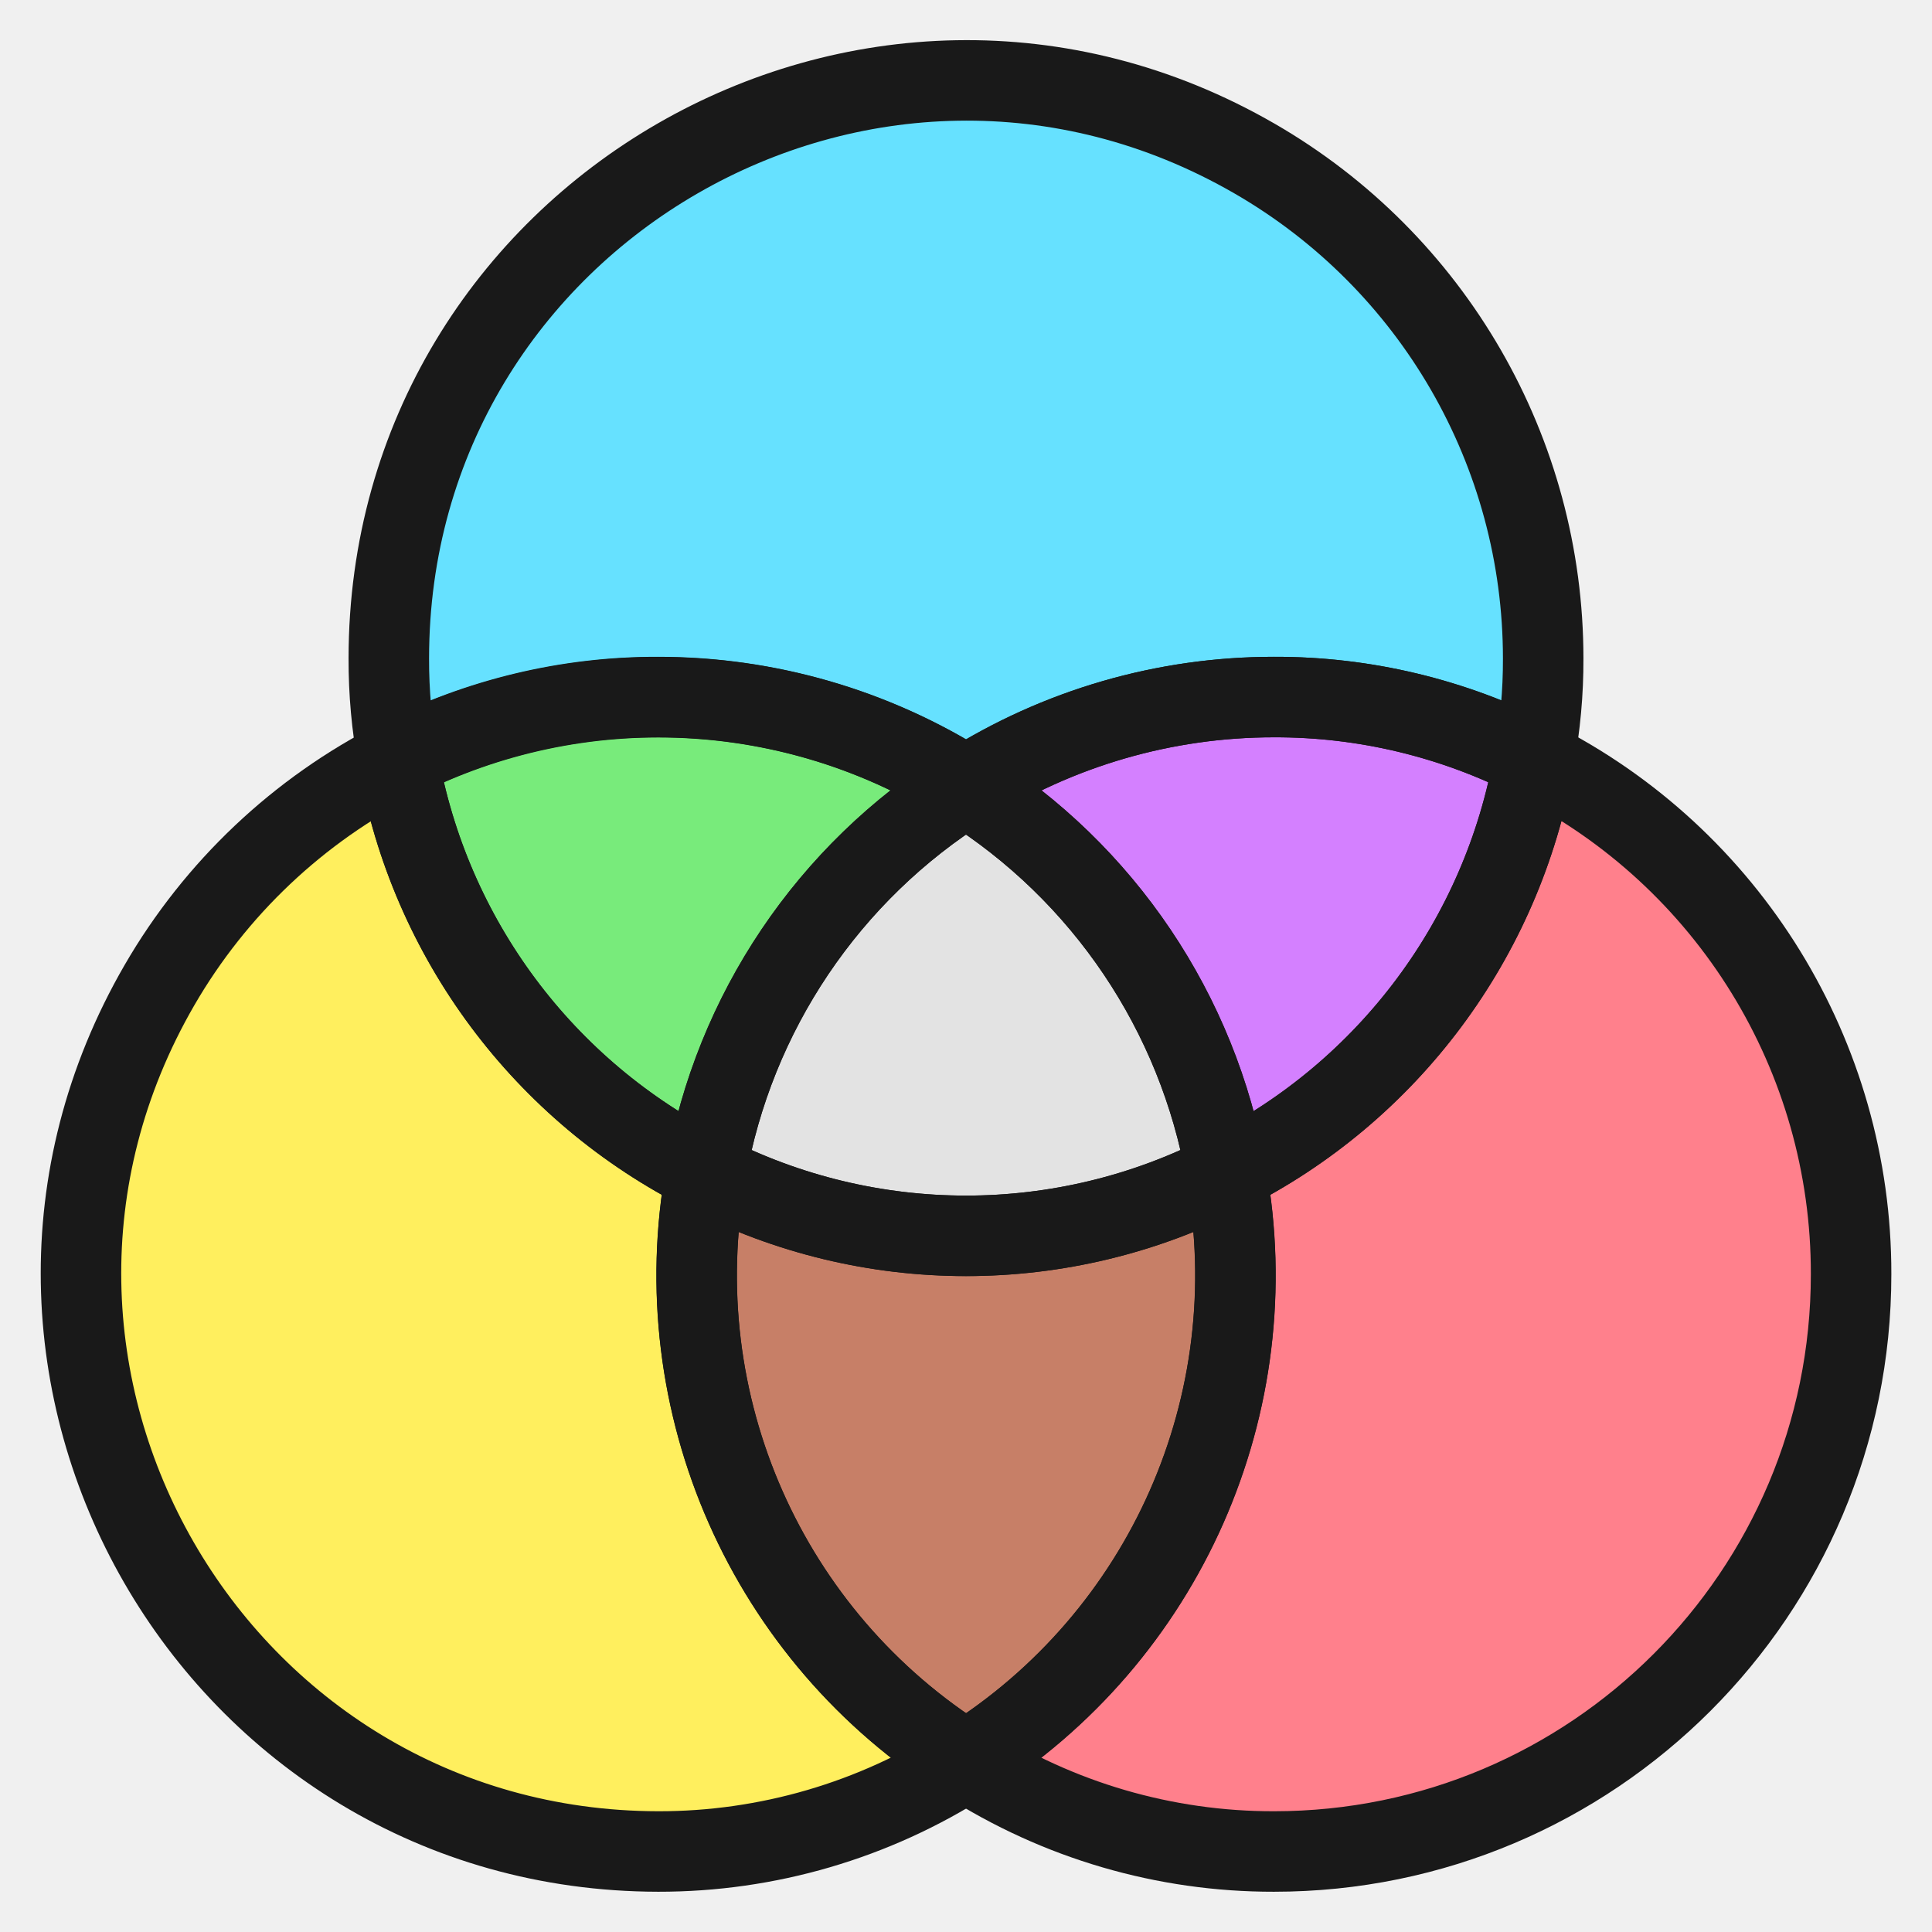
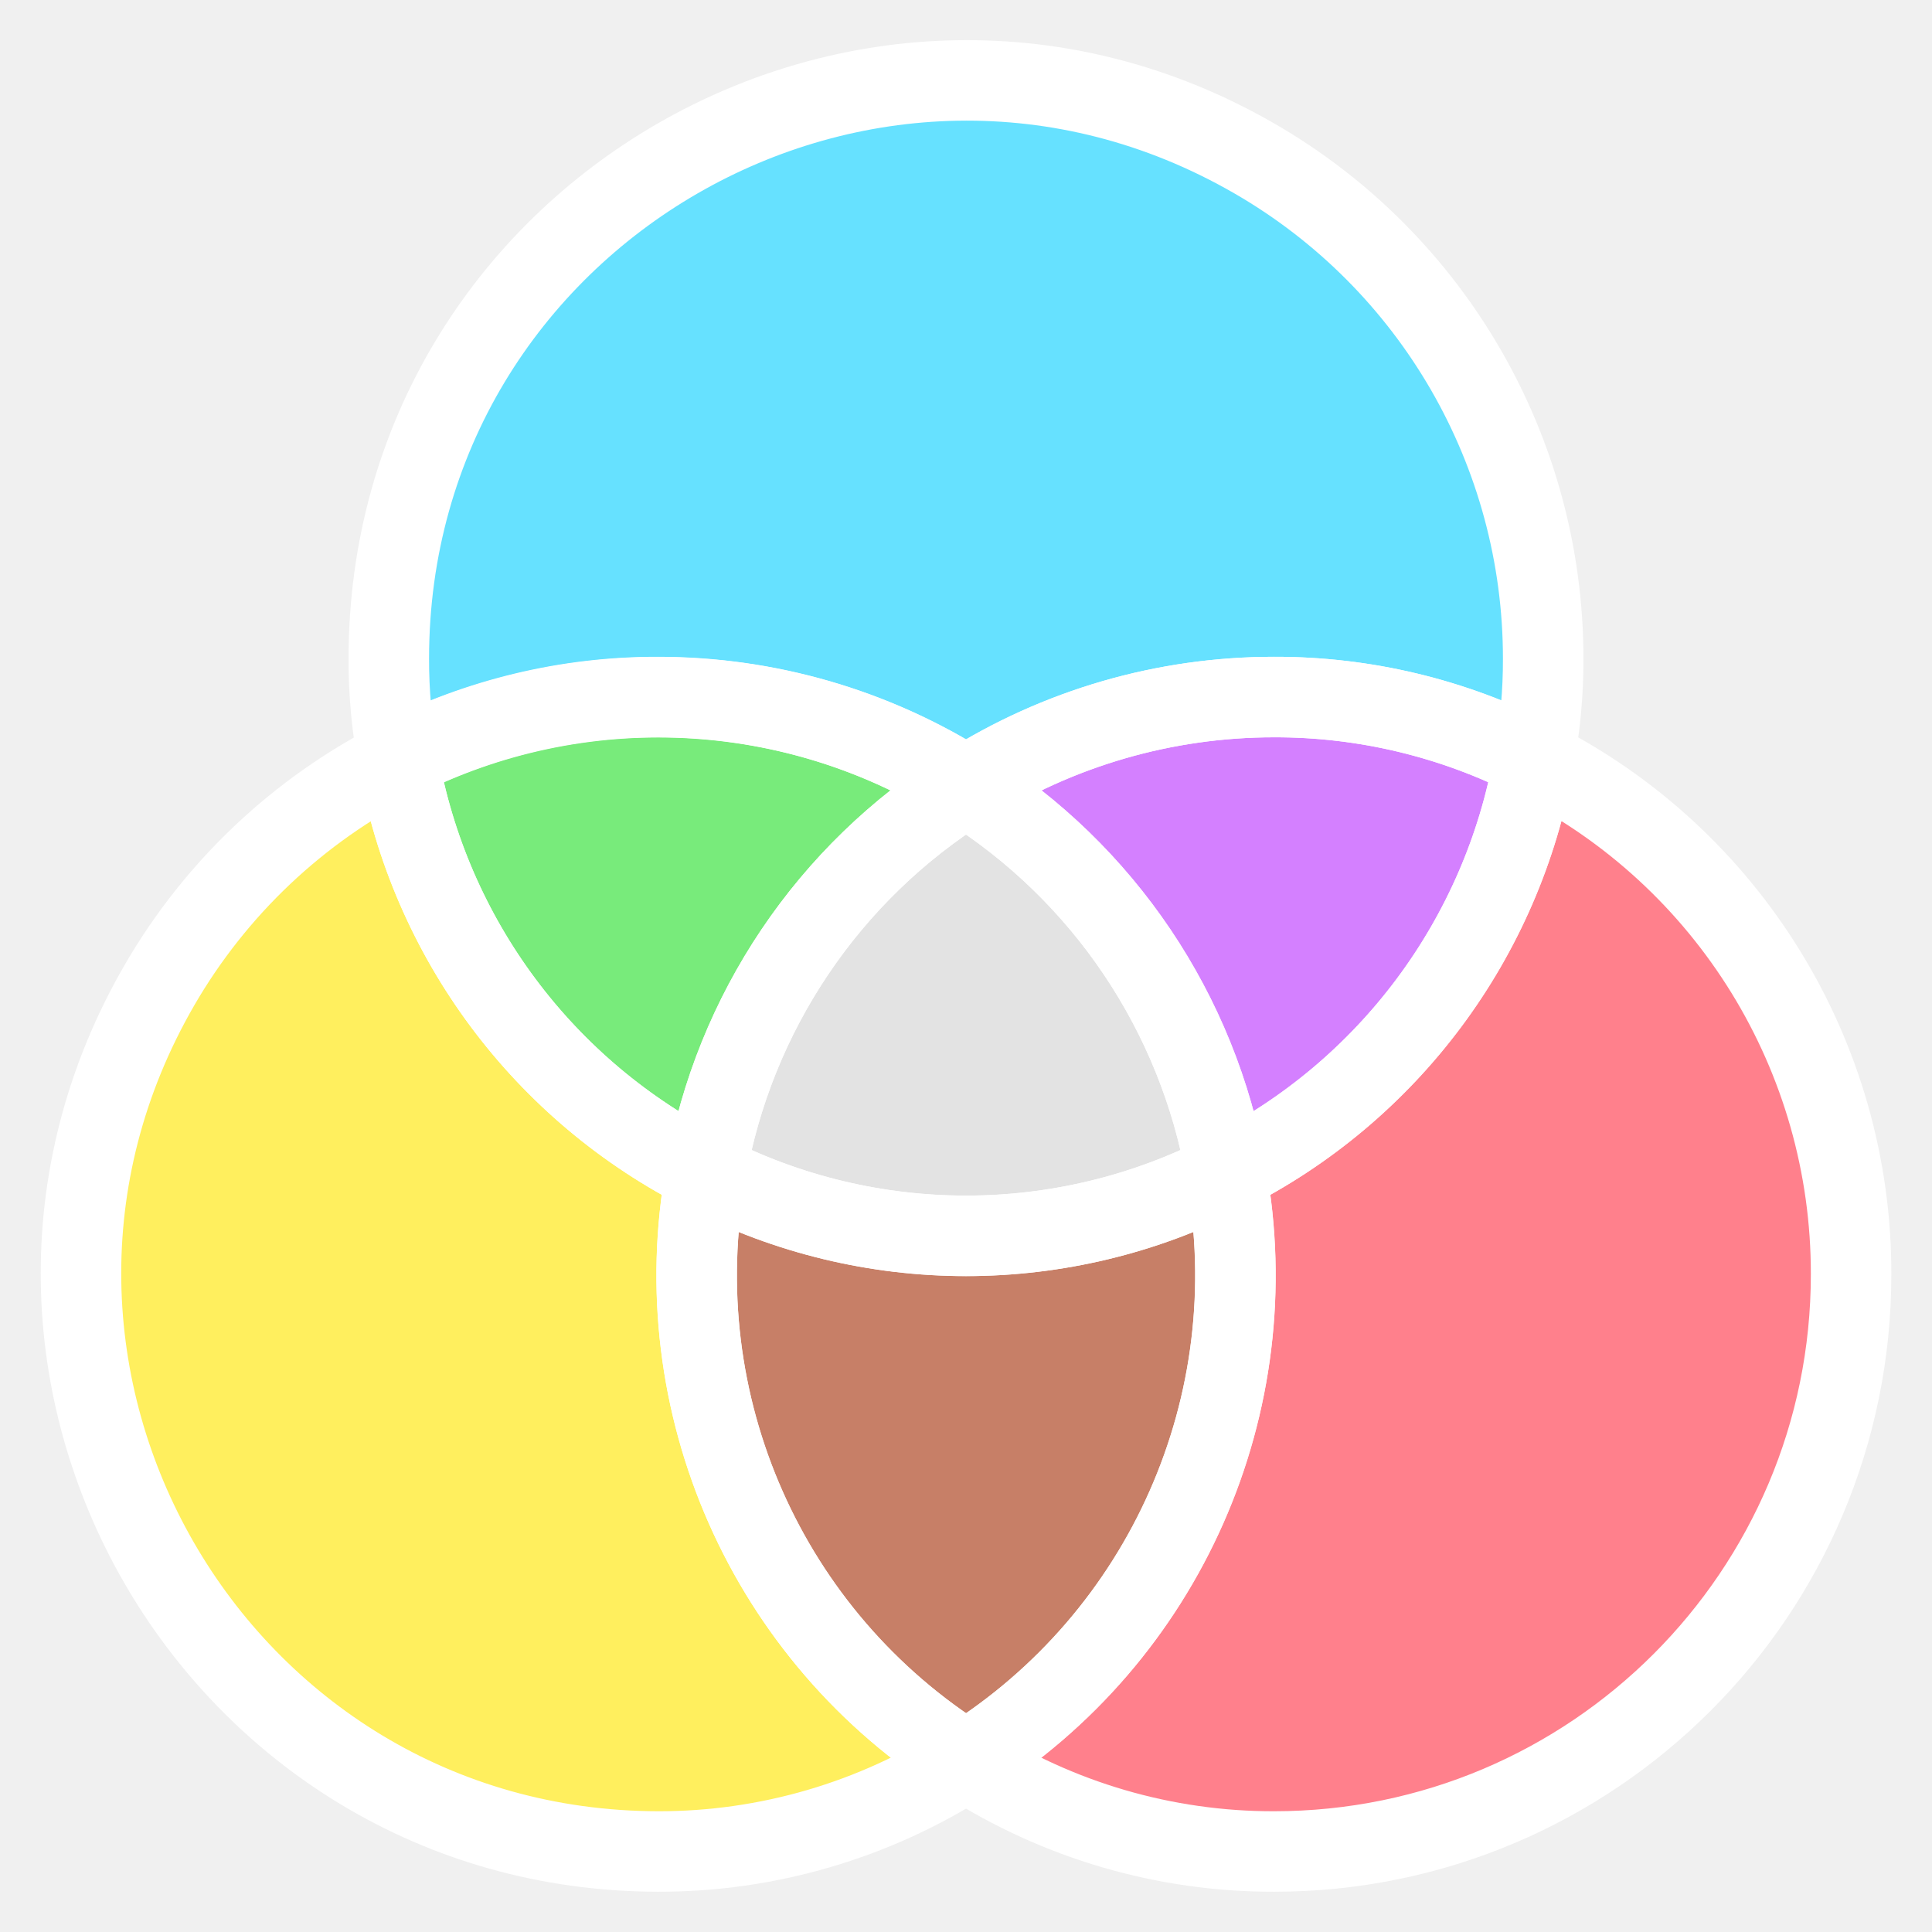
<svg xmlns="http://www.w3.org/2000/svg" width="32" height="32" viewBox="0 0 24 24">
  <g fill="none">
    <g clip-path="url(#SVGXv8lpc2Y)">
      <path fill="#66e1ff" d="M19.17 8.181q.002.632-.114 1.253a7.04 7.04 0 0 0-3.232-.775c-1.354 0-2.68.384-3.824 1.11a7.13 7.13 0 0 0-3.824-1.11a7.04 7.04 0 0 0-3.232.775A6.7 6.7 0 0 1 4.83 8.18c0-5.52 5.975-8.97 10.755-6.21a7.17 7.17 0 0 1 3.585 6.21" />
      <path fill="#78eb7b" d="M12.001 9.768a7.1 7.1 0 0 0-3.231 4.8a7.12 7.12 0 0 1-3.824-5.134a7.15 7.15 0 0 1 7.056.335" />
      <path fill="#ffef5e" d="M12.001 21.881A7.06 7.06 0 0 1 8.177 23c-5.52-.008-8.961-5.988-6.195-10.764a7.17 7.17 0 0 1 2.964-2.802a7.12 7.12 0 0 0 3.824 5.134A7.12 7.12 0 0 0 12 21.88" />
      <path fill="#e3e3e3" d="M15.231 14.568a7.05 7.05 0 0 1-6.462 0A7.12 7.12 0 0 1 12 9.768a7.12 7.12 0 0 1 3.231 4.8" />
      <path fill="#d480ff" d="M19.057 9.434a7.12 7.12 0 0 1-3.824 5.134A7.12 7.12 0 0 0 12 9.768a7.14 7.14 0 0 1 3.824-1.109a7.04 7.04 0 0 1 3.232.775" />
      <path fill="#c77f67" d="M15.347 15.83A7.12 7.12 0 0 1 12 21.88a7.12 7.12 0 0 1-3.232-7.313a7.05 7.05 0 0 0 6.463 0q.115.624.115 1.262" />
      <path fill="#ff808c" d="M22.995 15.83a7.17 7.17 0 0 1-7.17 7.17A7.06 7.06 0 0 1 12 21.881a7.12 7.12 0 0 0 3.231-7.313a7.12 7.12 0 0 0 3.825-5.134a7.14 7.14 0 0 1 3.939 6.396" />
-       <path stroke="#191919" stroke-linecap="round" stroke-linejoin="round" d="M19.17 8.181q.002.632-.114 1.253a7.04 7.04 0 0 0-3.232-.775c-1.354 0-2.68.384-3.824 1.11a7.13 7.13 0 0 0-3.824-1.11a7.04 7.04 0 0 0-3.232.775A6.7 6.7 0 0 1 4.83 8.18c0-5.52 5.975-8.97 10.755-6.21a7.17 7.17 0 0 1 3.585 6.21" />
-       <path stroke="#191919" stroke-linecap="round" stroke-linejoin="round" d="M12.001 9.768a7.1 7.1 0 0 0-3.231 4.8a7.12 7.12 0 0 1-3.824-5.134a7.15 7.15 0 0 1 7.056.335" />
-       <path stroke="#191919" stroke-linecap="round" stroke-linejoin="round" d="M12.001 21.881A7.06 7.06 0 0 1 8.177 23c-5.52-.008-8.961-5.988-6.195-10.764a7.17 7.17 0 0 1 2.964-2.802a7.12 7.12 0 0 0 3.824 5.134A7.12 7.12 0 0 0 12 21.88" />
-       <path stroke="#191919" stroke-linecap="round" stroke-linejoin="round" d="M15.231 14.568a7.05 7.05 0 0 1-6.462 0A7.12 7.12 0 0 1 12 9.768a7.12 7.12 0 0 1 3.231 4.8" />
-       <path stroke="#191919" stroke-linecap="round" stroke-linejoin="round" d="M15.232 14.568a7.12 7.12 0 0 0 3.824-5.134a7.04 7.04 0 0 0-3.231-.775c-1.354 0-2.68.384-3.824 1.11a7.12 7.12 0 0 1 3.231 4.799m0 0a7.05 7.05 0 0 1-6.463 0a7.12 7.12 0 0 0 3.232 7.313a7.12 7.12 0 0 0 3.231-7.313" />
-       <path stroke="#191919" stroke-linecap="round" stroke-linejoin="round" d="M22.995 15.83a7.17 7.17 0 0 1-7.17 7.17A7.06 7.06 0 0 1 12 21.881a7.12 7.12 0 0 0 3.231-7.313a7.12 7.12 0 0 0 3.825-5.134a7.14 7.14 0 0 1 3.939 6.396" />
+       <path stroke="white" stroke-linecap="round" stroke-linejoin="round" d="M19.17 8.181q.002.632-.114 1.253a7.04 7.04 0 0 0-3.232-.775c-1.354 0-2.68.384-3.824 1.11a7.13 7.13 0 0 0-3.824-1.11a7.04 7.04 0 0 0-3.232.775A6.7 6.7 0 0 1 4.83 8.18c0-5.52 5.975-8.97 10.755-6.21a7.17 7.17 0 0 1 3.585 6.21" />
+       <path stroke="white" stroke-linecap="round" stroke-linejoin="round" d="M12.001 9.768a7.1 7.1 0 0 0-3.231 4.8a7.12 7.12 0 0 1-3.824-5.134a7.15 7.15 0 0 1 7.056.335" />
+       <path stroke="white" stroke-linecap="round" stroke-linejoin="round" d="M12.001 21.881A7.06 7.06 0 0 1 8.177 23c-5.52-.008-8.961-5.988-6.195-10.764a7.17 7.17 0 0 1 2.964-2.802a7.12 7.12 0 0 0 3.824 5.134A7.12 7.12 0 0 0 12 21.88" />
+       <path stroke="white" stroke-linecap="round" stroke-linejoin="round" d="M15.231 14.568a7.05 7.05 0 0 1-6.462 0A7.12 7.12 0 0 1 12 9.768a7.12 7.12 0 0 1 3.231 4.8" />
+       <path stroke="white" stroke-linecap="round" stroke-linejoin="round" d="M15.232 14.568a7.12 7.12 0 0 0 3.824-5.134a7.04 7.04 0 0 0-3.231-.775c-1.354 0-2.68.384-3.824 1.11a7.12 7.12 0 0 1 3.231 4.799m0 0a7.05 7.05 0 0 1-6.463 0a7.12 7.12 0 0 0 3.232 7.313a7.12 7.12 0 0 0 3.231-7.313" />
+       <path stroke="white" stroke-linecap="round" stroke-linejoin="round" d="M22.995 15.83a7.17 7.17 0 0 1-7.17 7.17A7.06 7.06 0 0 1 12 21.881a7.12 7.12 0 0 0 3.231-7.313a7.12 7.12 0 0 0 3.825-5.134a7.14 7.14 0 0 1 3.939 6.396" />
    </g>
    <defs>
      <clipPath id="SVGXv8lpc2Y">
        <path fill="#fff" d="M0 0h24v24H0z" />
      </clipPath>
    </defs>
  </g>
</svg>
